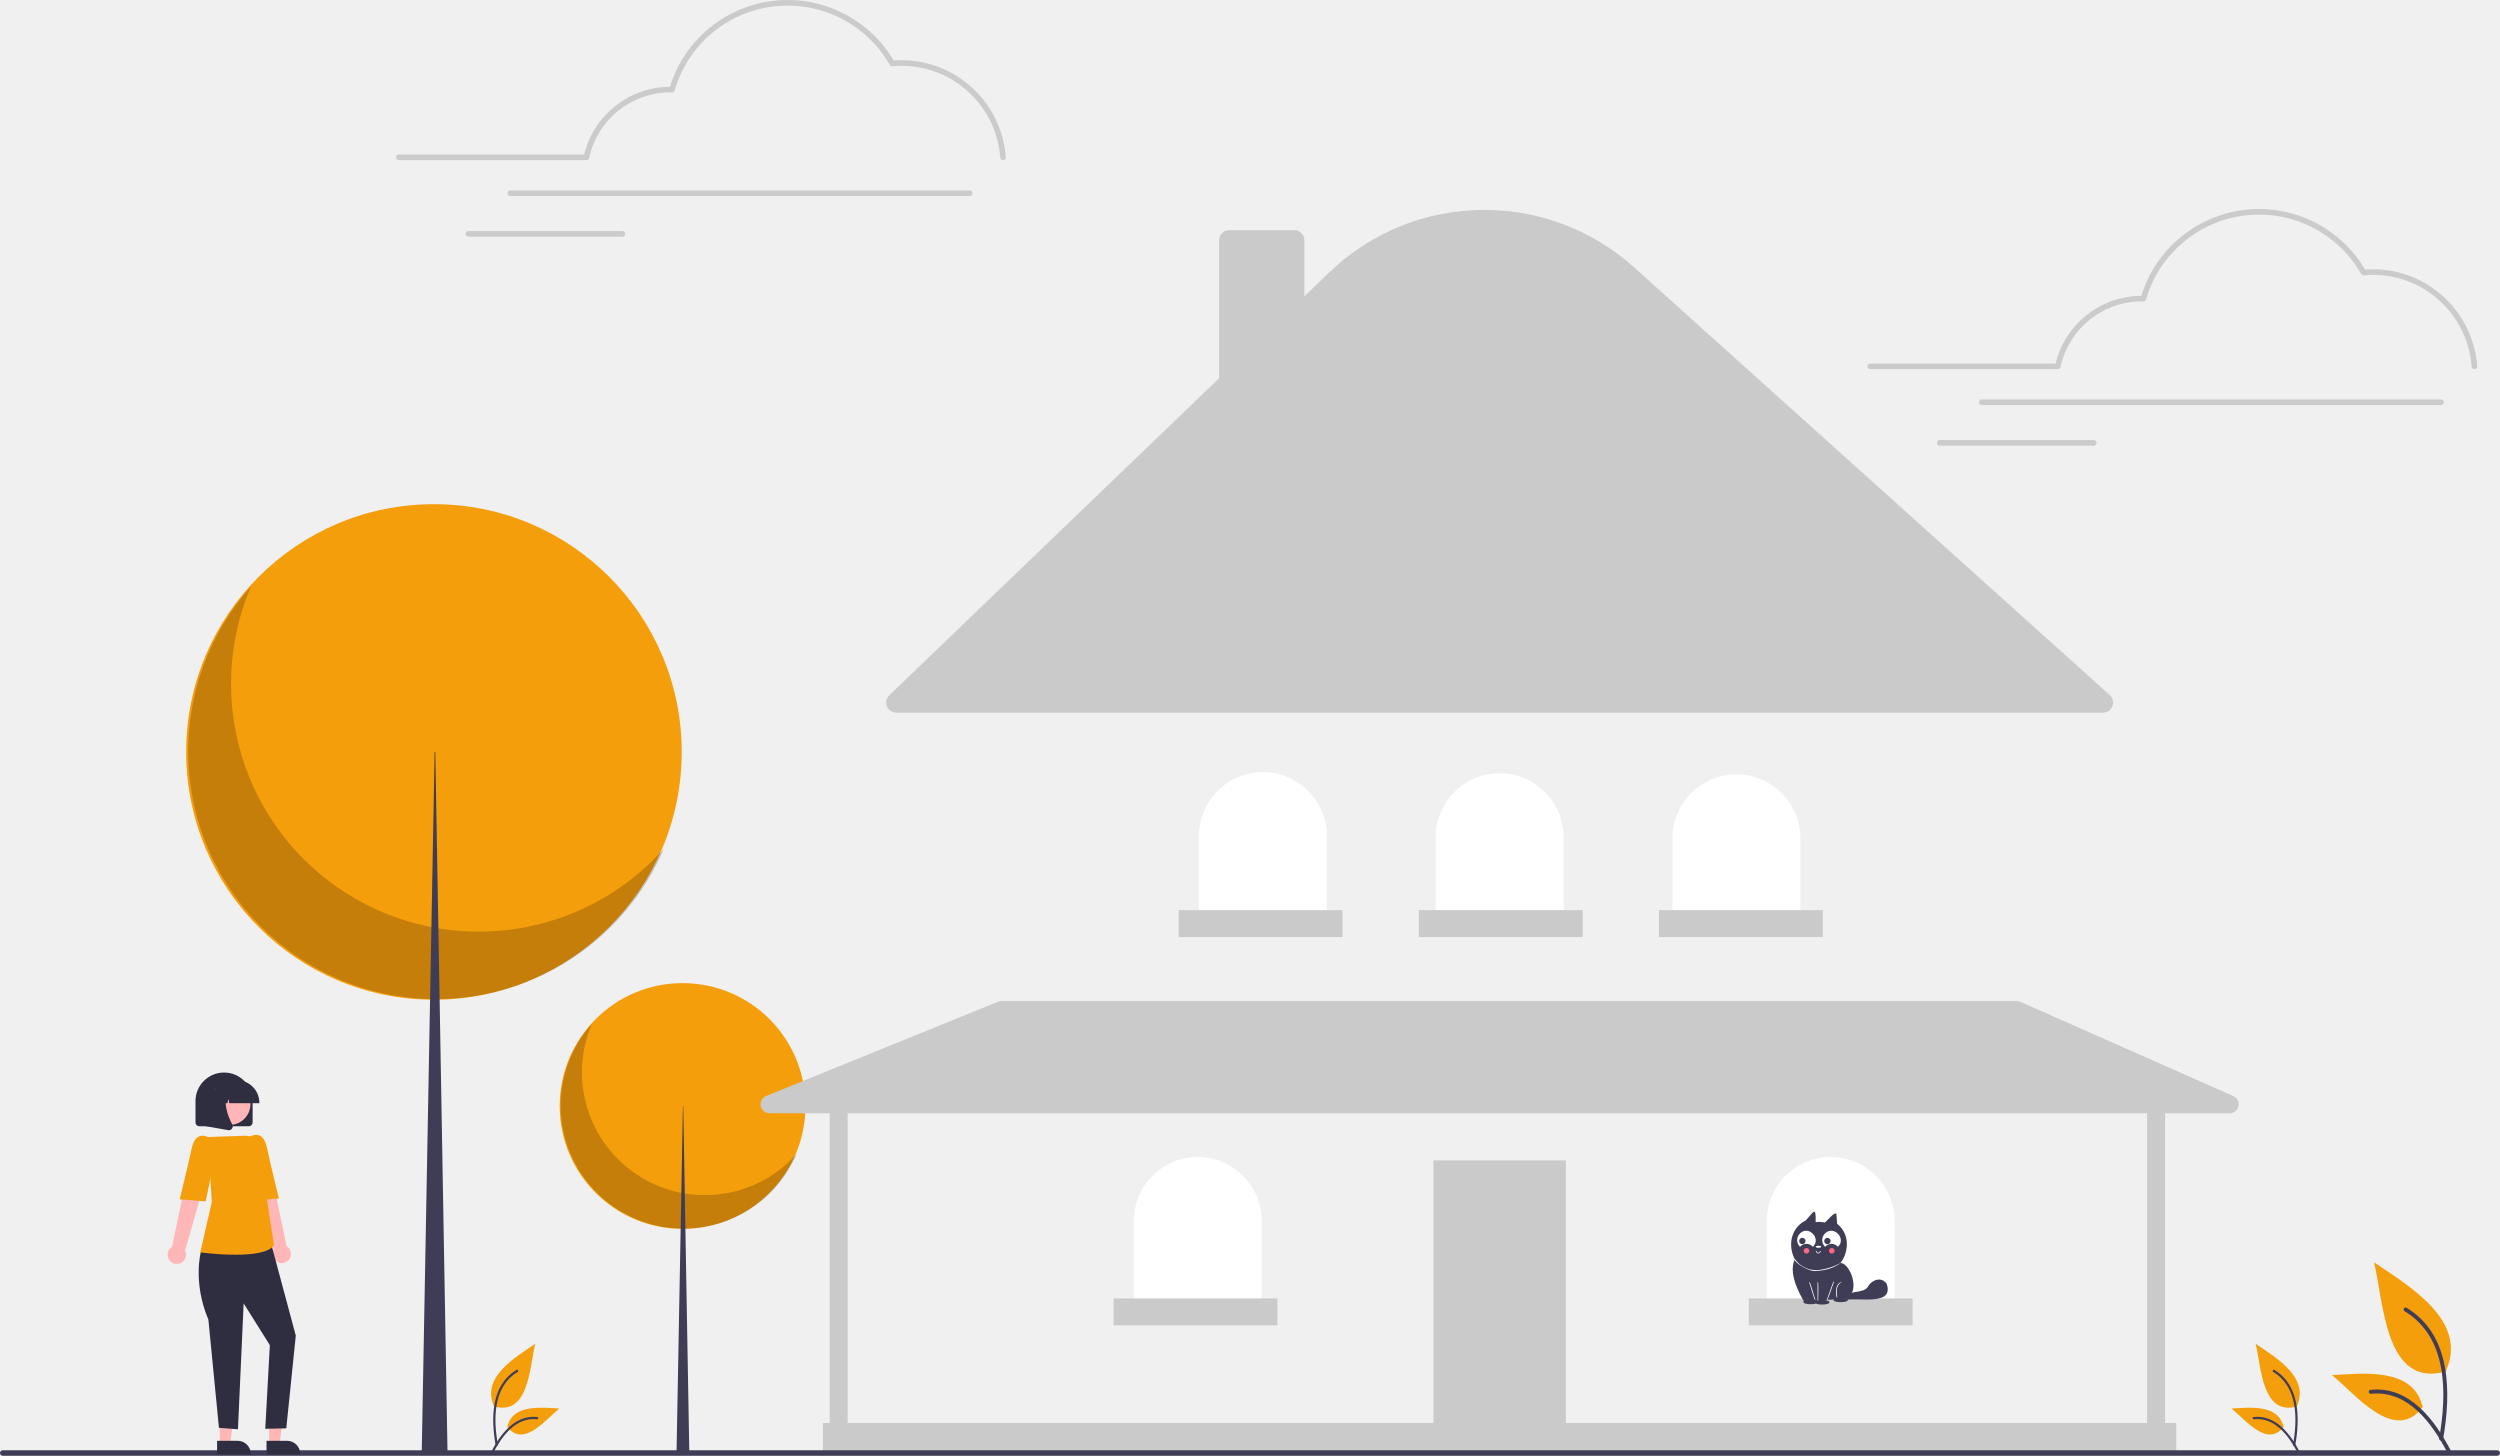
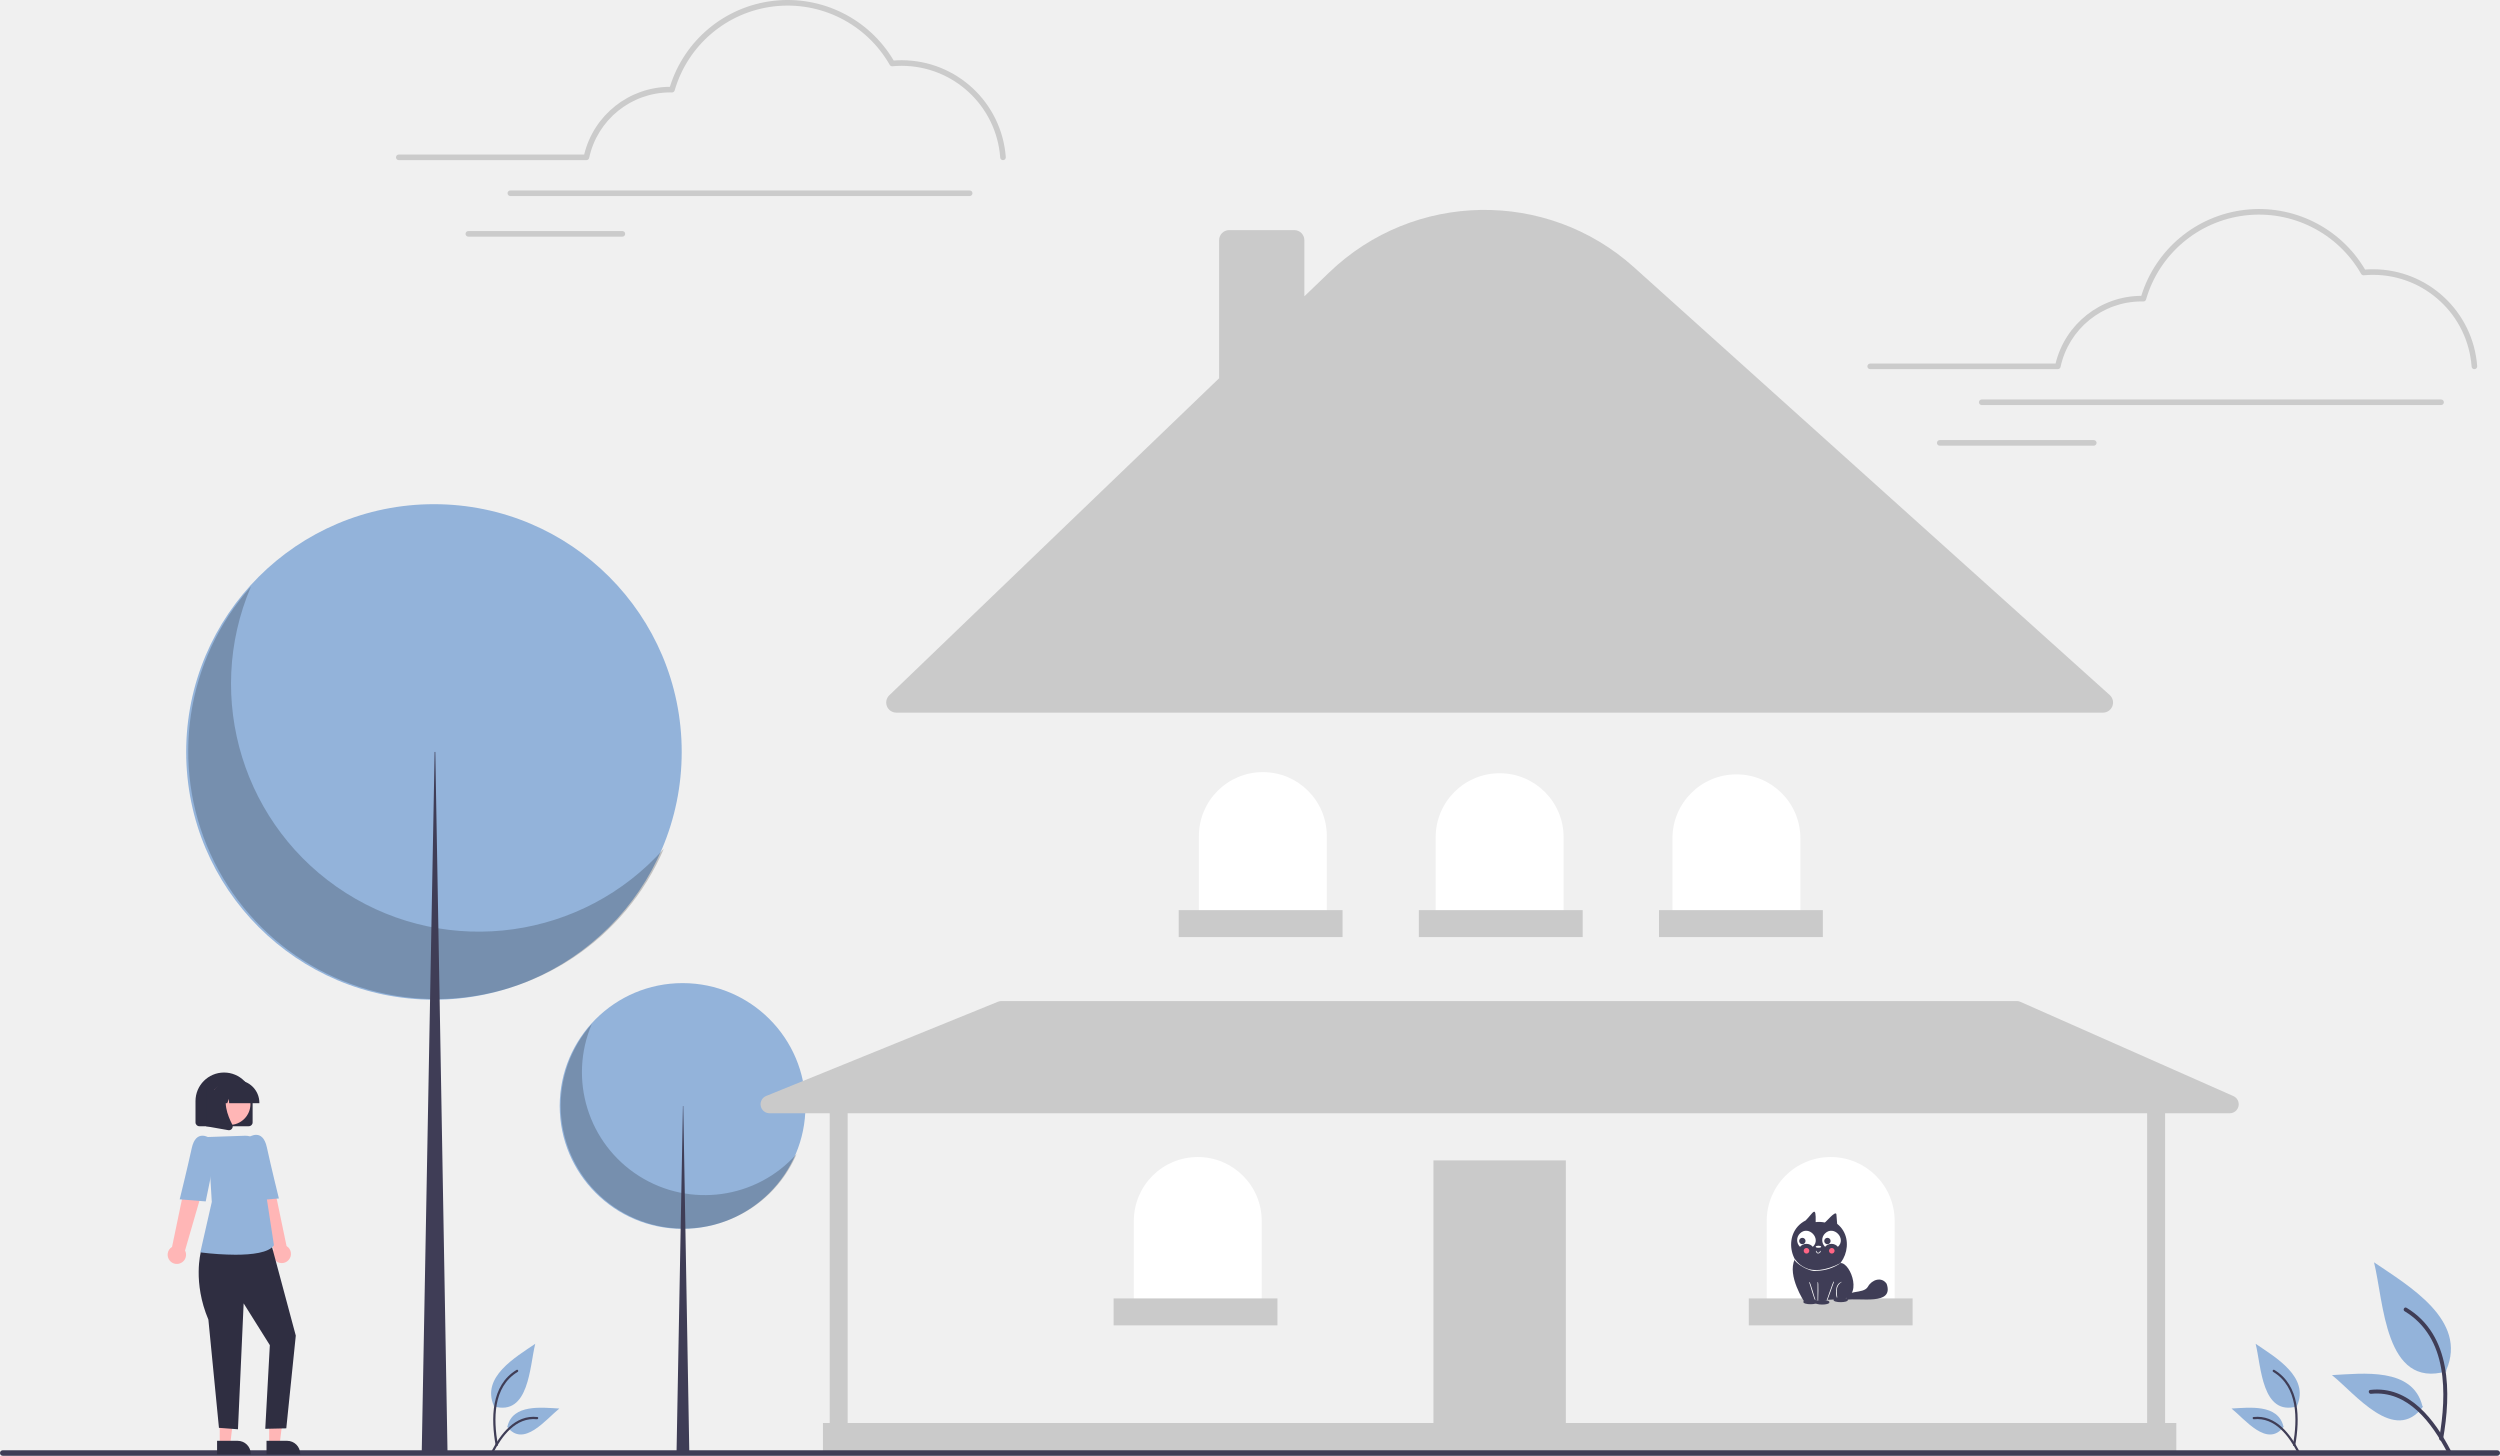
<svg xmlns="http://www.w3.org/2000/svg" width="909" height="529.321" viewBox="0 0 909 529.321" role="img" artist="Katerina Limpitsouni" source="https://undraw.co/">
-   <circle cx="248.187" cy="402.14" r="44.682" fill="#f59e0b" />
+   <circle cx="248.187" cy="402.14" r="44.682" fill="#93b3da" />
  <path d="M360.695,557.635a44.686,44.686,0,0,0,74.454,47.29A44.686,44.686,0,1,1,360.695,557.635Z" transform="translate(-145.5 -185.3396)" opacity="0.2" style="isolation:isolate" />
  <polygon points="248.31 402.139 248.432 402.139 250.642 528.821 245.977 528.821 248.31 402.139" fill="#3f3d56" />
-   <circle cx="157.782" cy="273.408" r="90.087" fill="#f59e0b" />
+   <circle cx="157.782" cy="273.408" r="90.087" fill="#93b3da" />
  <path d="M236.764,398.577a90.094,90.094,0,0,0,150.112,95.346A90.095,90.095,0,1,1,236.764,398.577Z" transform="translate(-145.5 -185.3396)" opacity="0.2" style="isolation:isolate" />
  <polygon points="158.029 273.408 158.277 273.408 162.732 528.821 153.327 528.821 158.029 273.408" fill="#3f3d56" />
  <rect x="338.809" y="396.621" width="412.922" height="122.408" fill="#f0f0f0" />
  <rect x="521.196" y="421.918" width="48.147" height="97.11" fill="#cacaca" />
  <rect x="362.882" y="252.18" width="364.775" height="112.615" fill="#f0f0f0" />
  <path d="M910.139,444.456H471.401a3.672,3.672,0,0,1-2.545-6.32l119.907-115.256v-50.203a3.676,3.676,0,0,1,3.672-3.672h23.665a3.676,3.676,0,0,1,3.672,3.672V293.074l9.057-8.706a81.373,81.373,0,0,1,110.8-1.842l172.963,155.527a3.673,3.673,0,0,1-2.455,6.403Z" transform="translate(-145.5 -185.3396)" fill="#cacaca" />
  <path d="M459.176,280.742h0a23.257,23.257,0,0,1,23.257,23.257v31.418a0,0,0,0,1,0,0H435.919a0,0,0,0,1,0,0v-31.418a23.257,23.257,0,0,1,23.257-23.257Z" fill="#fff" />
  <path d="M545.27,281.15h0A23.257,23.257,0,0,1,568.527,304.407v31.418a0,0,0,0,1,0,0H522.012a0,0,0,0,1,0,0V304.407A23.257,23.257,0,0,1,545.27,281.15Z" fill="#fff" />
  <path d="M631.363,281.558h0A23.257,23.257,0,0,1,654.621,304.815v31.418a0,0,0,0,1,0,0H608.106a0,0,0,0,1,0,0V304.815A23.257,23.257,0,0,1,631.363,281.558Z" fill="#fff" />
  <path d="M665.637,420.694h0a23.257,23.257,0,0,1,23.257,23.257v31.418a0,0,0,0,1,0,0H642.38a0,0,0,0,1,0,0v-31.418A23.257,23.257,0,0,1,665.637,420.694Z" fill="#fff" />
  <path d="M435.511,420.694h0a23.257,23.257,0,0,1,23.257,23.257v31.418a0,0,0,0,1,0,0H412.254a0,0,0,0,1,0,0v-31.418A23.257,23.257,0,0,1,435.511,420.694Z" fill="#fff" />
  <path d="M957.557,583.872l-77.459-34.274a3.264,3.264,0,0,0-1.321-.279H509.618a3.263,3.263,0,0,0-1.229.24l-84.315,34.274a3.264,3.264,0,0,0,1.229,6.288H447.179v112.615h-2.448v11.425H936.809v-11.425h-4.08v-112.615H956.236A3.264,3.264,0,0,0,957.557,583.872Zm-31.356,118.864H453.707v-112.615H926.2Z" transform="translate(-145.5 -185.3396)" fill="#cacaca" />
  <rect x="428.575" y="330.929" width="59.572" height="9.793" fill="#cacaca" />
  <rect x="515.892" y="330.929" width="59.572" height="9.793" fill="#cacaca" />
  <rect x="603.209" y="330.929" width="59.572" height="9.793" fill="#cacaca" />
  <rect x="635.851" y="472.105" width="59.572" height="9.793" fill="#cacaca" />
  <rect x="404.909" y="472.105" width="59.572" height="9.793" fill="#cacaca" />
  <path d="M1053.5,714.66h-907a1,1,0,0,1,0-2h907a1,1,0,0,1,0,2Z" transform="translate(-145.5 -185.3396)" fill="#3f3d56" />
  <path d="M813.488,630.319l-.282-3.514c-.366-1.379-3.81,2.948-4.221,3.042a10.222,10.222,0,0,0-3.309-.149c.147-6.306-.823-3.447-3.64-.601-9.078,4.601-5.749,19.14,4.587,19.213C816.048,648.858,820.737,636.048,813.488,630.319Z" transform="translate(-145.5 -185.3396)" fill="#3f3d56" />
  <path d="M814.764,644.58c3.759-.06,8.488,13.132-.42,13.2-4.609.035-12.769.934-12.769.934s-6.343-9.52-3.514-15.442Z" transform="translate(-145.5 -185.3396)" fill="#3f3d56" />
  <polyline points="660.996 466.212 660.996 473.046 664.191 473.046 666.726 466.087" fill="#3f3d56" />
  <path d="M809.691,658.51c-.065-.072-3.455.154-3.32-.124l0-6.835c.565-.916.112,6.798.249,6.71h2.984c.147-.086,2.352-7.086,2.665-6.951a.124.124,0,0,1,.075.16C812.225,651.554,809.93,658.553,809.691,658.51Z" transform="translate(-145.5 -185.3396)" fill="#fff" />
  <path d="M817.396,657.967c.09,1.123-5.323,1.123-5.232-0C812.074,656.844,817.487,656.844,817.396,657.967Z" transform="translate(-145.5 -185.3396)" fill="#3f3d56" />
  <path d="M813.472,657.22c-.313.076-1.369-5.109,1.842-5.842C812.19,653.043,813.8,656.892,813.472,657.22Z" transform="translate(-145.5 -185.3396)" fill="#fff" />
  <path d="M817.91,656.081c-.018-.025-.03-.052-.046-.077l-.408.015Z" transform="translate(-145.5 -185.3396)" fill="#3f3d56" />
  <path d="M831.486,652.132c-1.84-2.738-5.396-1.493-6.787,1.011-1.65,3.021-8.7.774-7.82,4.832C821.281,657.046,834.308,660.224,831.486,652.132Z" transform="translate(-145.5 -185.3396)" fill="#3f3d56" />
  <path d="M806.08,647.41c-2.891.564-7.989-3.017-8.125-4.073a.124.124,0,0,1,.212-.13,9.163,9.163,0,0,0,3.91,3.159c2.436,1.234,6.886,1.262,12.795-1.848A15.816,15.816,0,0,1,806.08,647.41Z" transform="translate(-145.5 -185.3396)" fill="#fff" />
  <path d="M806.62,641.087c-.653.203-1.219-1.372-.623-.872a.624.624,0,0,0,.623.623c.532.052.507-.529.747-.748C807.783,640.424,807.072,641.15,806.62,641.087Z" transform="translate(-145.5 -185.3396)" fill="#fff" />
  <path d="M805.437,657.988c-.248.034-1.995-6.242-2.112-6.337a.125.125,0,0,1,.081-.156c.326-.13,2.002,6.247,2.15,6.331A.125.125,0,0,1,805.437,657.988Z" transform="translate(-145.5 -185.3396)" fill="#fff" />
  <path d="M810.669,658.839c.09,1.123-5.323,1.123-5.232-0C805.347,657.716,810.76,657.716,810.669,658.839Z" transform="translate(-145.5 -185.3396)" fill="#3f3d56" />
  <path d="M806.434,658.715c.09,1.123-5.323,1.123-5.232-0C801.112,657.591,806.524,657.591,806.434,658.715Z" transform="translate(-145.5 -185.3396)" fill="#3f3d56" />
  <path d="M807.679,638.658c.032.494-2.025.494-1.993-0C805.654,638.163,807.712,638.163,807.679,638.658Z" transform="translate(-145.5 -185.3396)" fill="#fff" />
  <path d="M799.982,638.686a3.047,3.047,0,0,1,4.664,0c3.213-2.98-1.539-7.958-4.664-4.886A3.38,3.38,0,0,0,799.982,638.686Z" transform="translate(-145.5 -185.3396)" fill="#fff" />
  <path d="M809.1,638.686a3.047,3.047,0,0,1,4.664,0c3.213-2.98-1.539-7.958-4.664-4.886A3.38,3.38,0,0,0,809.1,638.686Z" transform="translate(-145.5 -185.3396)" fill="#fff" />
  <path d="M800.833,635.41a1.162,1.162,0,0,1-0,2.324A1.162,1.162,0,0,1,800.833,635.41Z" transform="translate(-145.5 -185.3396)" fill="#3f3d56" />
  <path d="M809.951,635.41a1.162,1.162,0,0,1-0,2.324A1.162,1.162,0,0,1,809.951,635.41Z" transform="translate(-145.5 -185.3396)" fill="#3f3d56" />
  <path d="M811.541,639.108a1.018,1.018,0,0,1-0,2.036A1.018,1.018,0,0,1,811.541,639.108Z" transform="translate(-145.5 -185.3396)" fill="#ff6584" />
  <path d="M802.341,639.108a1.018,1.018,0,0,1-0,2.036A1.018,1.018,0,0,1,802.341,639.108Z" transform="translate(-145.5 -185.3396)" fill="#ff6584" />
  <path d="M510.19,243.567a1.018,1.018,0,0,1-1.015-.947A35.991,35.991,0,0,0,473.378,209.271c-1.086,0-2.226.055-3.39.164a1.018,1.018,0,0,1-.979-.508,42.765,42.765,0,0,0-78.205,9.301,1.014,1.014,0,0,1-1.001.735l-.271-.008c-.141-.005-.282-.01-.424-.01a30.161,30.161,0,0,0-29.391,23.814,1.018,1.018,0,0,1-.996.808H290.497a1.018,1.018,0,1,1,0-2.037h67.409a32.216,32.216,0,0,1,31.168-24.622,44.801,44.801,0,0,1,81.375-9.557c1.002-.078,1.984-.117,2.929-.117a38.034,38.034,0,0,1,37.829,35.243,1.018,1.018,0,0,1-.945,1.087C510.238,243.567,510.214,243.567,510.19,243.567Z" transform="translate(-145.5 -185.3396)" fill="#cbcbcb" />
  <path d="M498.073,256.625H331.063a1.018,1.018,0,0,1,0-2.037H498.073a1.018,1.018,0,1,1,0,2.037Z" transform="translate(-145.5 -185.3396)" fill="#cbcbcb" />
  <path d="M371.797,271.391H315.787a1.018,1.018,0,1,1,0-2.037h56.01a1.018,1.018,0,1,1,0,2.037Z" transform="translate(-145.5 -185.3396)" fill="#cbcbcb" />
  <path d="M1045.19,319.567a1.018,1.018,0,0,1-1.015-.947A35.991,35.991,0,0,0,1008.378,285.271c-1.086,0-2.226.055-3.39.164a1.018,1.018,0,0,1-.979-.508,42.765,42.765,0,0,0-78.205,9.301,1.014,1.014,0,0,1-1.001.735l-.271-.008c-.141-.005-.282-.01-.424-.01a30.161,30.161,0,0,0-29.391,23.814,1.018,1.018,0,0,1-.996.808H825.497a1.018,1.018,0,1,1,0-2.037h67.409a32.216,32.216,0,0,1,31.168-24.622,44.801,44.801,0,0,1,81.375-9.557c1.002-.078,1.984-.117,2.929-.117a38.034,38.034,0,0,1,37.829,35.243,1.018,1.018,0,0,1-.945,1.087C1045.238,319.567,1045.214,319.567,1045.19,319.567Z" transform="translate(-145.5 -185.3396)" fill="#cbcbcb" />
  <path d="M1033.073,332.625H866.063a1.018,1.018,0,0,1,0-2.037h167.011a1.018,1.018,0,1,1,0,2.037Z" transform="translate(-145.5 -185.3396)" fill="#cbcbcb" />
  <path d="M906.797,347.391H850.787a1.018,1.018,0,1,1,0-2.037h56.01a1.018,1.018,0,0,1,0,2.037Z" transform="translate(-145.5 -185.3396)" fill="#cbcbcb" />
-   <path id="b1a8541e-143e-4538-83fe-9ad513a1421c-306" data-name="Path 438" d="M324.998,696.691c12.907,3.705,13.06-14.534,15.113-22.742-7.295,4.967-19.596,12.05-15.066,22.52" transform="translate(-145.5 -185.3396)" fill="#f59e0b" />
-   <path id="b8cf628a-e9ed-4a73-b365-3d3d5b22b3b0-307" data-name="Path 439" d="M325.71,710.842c-1.695-9.589-1.802-21.734,7.607-27.401.449-.284.864.429.416.712-9.084,5.494-8.814,17.227-7.227,26.47a.413.413,0,0,1-.795.219Z" transform="translate(-145.5 -185.3396)" fill="#3f3d56" />
-   <path id="a23791c3-92dd-4f50-a474-9928a61c2106-308" data-name="Path 442" d="M329.887,704.058c5.906,7.928,14.131-2.688,18.995-6.579-6.487-.345-16.85-1.682-18.867,6.47" transform="translate(-145.5 -185.3396)" fill="#f59e0b" />
-   <path id="b60c076d-9097-4801-ac73-7cc88add5974-309" data-name="Path 443" d="M324.07,713.272c3.339-6.391,8.67-13.619,16.798-12.707.528.045.396.859-.131.814-7.72-.799-12.743,6.144-15.914,12.229C324.565,714.066,323.808,713.735,324.07,713.272Z" transform="translate(-145.5 -185.3396)" fill="#3f3d56" />
-   <path id="a67956e2-8b98-4e4d-9992-a085a750263d-310" data-name="Path 438" d="M980.765,696.691c-12.907,3.705-13.06-14.534-15.113-22.742,7.295,4.967,19.596,12.05,15.066,22.52" transform="translate(-145.5 -185.3396)" fill="#f59e0b" />
-   <path id="f3f3b4ba-0cf2-43e5-a143-29a7044919d2-311" data-name="Path 439" d="M980.053,710.842c1.695-9.589,1.802-21.734-7.607-27.401-.449-.284-.864.429-.416.712,9.084,5.494,8.814,17.227,7.227,26.47a.413.413,0,0,0,.795.219Z" transform="translate(-145.5 -185.3396)" fill="#3f3d56" />
-   <path id="bcecc833-60d4-4858-ab03-197f92115e3a-312" data-name="Path 442" d="M975.876,704.058c-5.906,7.928-14.131-2.688-18.995-6.579,6.487-.345,16.85-1.682,18.867,6.47" transform="translate(-145.5 -185.3396)" fill="#f59e0b" />
-   <path id="a6f598c3-c8a7-42f2-b39d-9dc53dda9960-313" data-name="Path 443" d="M981.694,713.272c-3.339-6.391-8.67-13.619-16.798-12.707-.528.045-.396.859.131.814,7.72-.799,12.743,6.144,15.914,12.229C981.199,714.066,981.955,713.735,981.694,713.272Z" transform="translate(-145.5 -185.3396)" fill="#3f3d56" />
-   <path id="fd275a8b-ba12-4d4d-adbf-79ebe2765098-314" data-name="Path 438" d="M1035.035,683.954c-22.499,6.459-22.765-25.337-26.345-39.644,12.717,8.659,34.159,21.005,26.262,39.257" transform="translate(-145.5 -185.3396)" fill="#f59e0b" />
-   <path id="fd36d152-0ef2-4ddc-ad5e-c52cba6d2e61-315" data-name="Path 439" d="M1033.794,708.623c2.955-16.716,3.142-37.887-13.26-47.766-.783-.495-1.505.748-.725,1.24,15.835,9.578,15.365,30.031,12.598,46.143a.719.719,0,0,0,1.386.382Z" transform="translate(-145.5 -185.3396)" fill="#3f3d56" />
-   <path id="b2b22ba2-fa03-45e4-b19b-719bd4738787-316" data-name="Path 442" d="M1026.513,696.798c-10.296,13.82-24.633-4.685-33.111-11.468,11.309-.601,29.374-2.932,32.889,11.279" transform="translate(-145.5 -185.3396)" fill="#f59e0b" />
-   <path id="b34fb090-06bf-4a57-8290-23762b8330c7-317" data-name="Path 443" d="M1036.653,712.86c-5.82-11.141-15.114-23.741-29.282-22.15-.92.079-.69,1.498.228,1.419,13.458-1.393,22.214,10.711,27.741,21.317C1035.791,714.243,1037.109,713.667,1036.653,712.86Z" transform="translate(-145.5 -185.3396)" fill="#3f3d56" />
+   <path id="b1a8541e-143e-4538-83fe-9ad513a1421c-490" data-name="Path 438" d="M324.998,696.691c12.907,3.705,13.06-14.534,15.113-22.742-7.295,4.967-19.596,12.05-15.066,22.52" transform="translate(-145.5 -185.3396)" fill="#93b3da" />
+   <path id="b8cf628a-e9ed-4a73-b365-3d3d5b22b3b0-491" data-name="Path 439" d="M325.71,710.842c-1.695-9.589-1.802-21.734,7.607-27.401.449-.284.864.429.416.712-9.084,5.494-8.814,17.227-7.227,26.47a.413.413,0,0,1-.795.219Z" transform="translate(-145.5 -185.3396)" fill="#3f3d56" />
+   <path id="a23791c3-92dd-4f50-a474-9928a61c2106-492" data-name="Path 442" d="M329.887,704.058c5.906,7.928,14.131-2.688,18.995-6.579-6.487-.345-16.85-1.682-18.867,6.47" transform="translate(-145.5 -185.3396)" fill="#93b3da" />
+   <path id="b60c076d-9097-4801-ac73-7cc88add5974-493" data-name="Path 443" d="M324.07,713.272c3.339-6.391,8.67-13.619,16.798-12.707.528.045.396.859-.131.814-7.72-.799-12.743,6.144-15.914,12.229C324.565,714.066,323.808,713.735,324.07,713.272Z" transform="translate(-145.5 -185.3396)" fill="#3f3d56" />
+   <path id="a67956e2-8b98-4e4d-9992-a085a750263d-494" data-name="Path 438" d="M980.765,696.691c-12.907,3.705-13.06-14.534-15.113-22.742,7.295,4.967,19.596,12.05,15.066,22.52" transform="translate(-145.5 -185.3396)" fill="#93b3da" />
+   <path id="f3f3b4ba-0cf2-43e5-a143-29a7044919d2-495" data-name="Path 439" d="M980.053,710.842c1.695-9.589,1.802-21.734-7.607-27.401-.449-.284-.864.429-.416.712,9.084,5.494,8.814,17.227,7.227,26.47a.413.413,0,0,0,.795.219Z" transform="translate(-145.5 -185.3396)" fill="#3f3d56" />
+   <path id="bcecc833-60d4-4858-ab03-197f92115e3a-496" data-name="Path 442" d="M975.876,704.058c-5.906,7.928-14.131-2.688-18.995-6.579,6.487-.345,16.85-1.682,18.867,6.47" transform="translate(-145.5 -185.3396)" fill="#93b3da" />
+   <path id="a6f598c3-c8a7-42f2-b39d-9dc53dda9960-497" data-name="Path 443" d="M981.694,713.272c-3.339-6.391-8.67-13.619-16.798-12.707-.528.045-.396.859.131.814,7.72-.799,12.743,6.144,15.914,12.229C981.199,714.066,981.955,713.735,981.694,713.272Z" transform="translate(-145.5 -185.3396)" fill="#3f3d56" />
+   <path id="fd275a8b-ba12-4d4d-adbf-79ebe2765098-498" data-name="Path 438" d="M1035.035,683.954c-22.499,6.459-22.765-25.337-26.345-39.644,12.717,8.659,34.159,21.005,26.262,39.257" transform="translate(-145.5 -185.3396)" fill="#93b3da" />
+   <path id="fd36d152-0ef2-4ddc-ad5e-c52cba6d2e61-499" data-name="Path 439" d="M1033.794,708.623c2.955-16.716,3.142-37.887-13.26-47.766-.783-.495-1.505.748-.725,1.24,15.835,9.578,15.365,30.031,12.598,46.143a.719.719,0,0,0,1.386.382Z" transform="translate(-145.5 -185.3396)" fill="#3f3d56" />
+   <path id="b2b22ba2-fa03-45e4-b19b-719bd4738787-500" data-name="Path 442" d="M1026.513,696.798c-10.296,13.82-24.633-4.685-33.111-11.468,11.309-.601,29.374-2.932,32.889,11.279" transform="translate(-145.5 -185.3396)" fill="#93b3da" />
+   <path id="b34fb090-06bf-4a57-8290-23762b8330c7-501" data-name="Path 443" d="M1036.653,712.86c-5.82-11.141-15.114-23.741-29.282-22.15-.92.079-.69,1.498.228,1.419,13.458-1.393,22.214,10.711,27.741,21.317C1035.791,714.243,1037.109,713.667,1036.653,712.86Z" transform="translate(-145.5 -185.3396)" fill="#3f3d56" />
  <polygon points="79.898 525.12 83.698 525.12 85.506 510.462 79.898 510.462 79.898 525.12" fill="#ffb6b6" />
  <path d="M224.429,709.219l7.484-0h0a4.77,4.77,0,0,1,4.769,4.769v.155l-12.253 0Z" transform="translate(-145.5 -185.3396)" fill="#2f2e41" />
  <polygon points="97.877 525.12 101.677 525.12 103.485 510.462 97.876 510.462 97.877 525.12" fill="#ffb6b6" />
  <path d="M242.407,709.219l7.484-0h0a4.77,4.77,0,0,1,4.769,4.769v.155l-12.253 0Z" transform="translate(-145.5 -185.3396)" fill="#2f2e41" />
  <path d="M250.469,643.449a3.33,3.33,0,0,0-.779-5.046l-6.184-29.692-6.737,2.654,8.198,28.351a3.348,3.348,0,0,0,5.503,3.732Z" transform="translate(-145.5 -185.3396)" fill="#ffb6b6" />
  <path d="M221.323,637.731l-2.801,2.843s-3.003,11.005,2.744,24.577l3.844,39.351,6.915.521,2.064-45.781,9.525,15.196-1.664,30.422,7.644-.176,3.455-33.71-9.435-35.177Z" transform="translate(-145.5 -185.3396)" fill="#2f2e41" />
-   <path d="M231.117,641.561a107.235,107.235,0,0,1-12.615-.833l-.168-.022,4.174-18.346-1.437-23.604,13.573-.465a4.987,4.987,0,0,1,5.116,4.266l2.778,18.832,2.57,16.708-.034.05C243.225,640.855,237.051,641.561,231.117,641.561Z" transform="translate(-145.5 -185.3396)" fill="#f59e0b" />
-   <path d="M233.408,602.194l2.758-3.457s4.835-3.306,6.365,3.779,4.373,18.586,4.373,18.586l-9.453.766Z" transform="translate(-145.5 -185.3396)" fill="#f59e0b" />
+   <path d="M231.117,641.561a107.235,107.235,0,0,1-12.615-.833l-.168-.022,4.174-18.346-1.437-23.604,13.573-.465a4.987,4.987,0,0,1,5.116,4.266l2.778,18.832,2.57,16.708-.034.05C243.225,640.855,237.051,641.561,231.117,641.561Z" transform="translate(-145.5 -185.3396)" fill="#93b3da" />
+   <path d="M233.408,602.194l2.758-3.457s4.835-3.306,6.365,3.779,4.373,18.586,4.373,18.586l-9.453.766Z" transform="translate(-145.5 -185.3396)" fill="#93b3da" />
  <path d="M207.275,643.759a3.33,3.33,0,0,1,.779-5.046l6.184-29.692,6.737,2.654-8.198,28.351a3.348,3.348,0,0,1-5.503,3.732Z" transform="translate(-145.5 -185.3396)" fill="#ffb6b6" />
-   <path d="M224.336,602.504l-2.758-3.457s-4.835-3.306-6.365,3.779-4.373,18.586-4.373,18.586l9.453.766Z" transform="translate(-145.5 -185.3396)" fill="#f59e0b" />
+   <path d="M224.336,602.504l-2.758-3.457s-4.835-3.306-6.365,3.779-4.373,18.586-4.373,18.586l9.453.766Z" transform="translate(-145.5 -185.3396)" fill="#93b3da" />
  <path d="M235.958,594.838H217.979a1.396,1.396,0,0,1-1.395-1.395V585.694a10.384,10.384,0,0,1,20.768,0v7.749A1.396,1.396,0,0,1,235.958,594.838Z" transform="translate(-145.5 -185.3396)" fill="#2f2e41" />
  <circle cx="83.453" cy="401.419" r="7.613" fill="#ffb6b6" />
  <path d="M239.809,586.469H228.816l-.113-1.578-.564,1.578h-1.693l-.223-3.128-1.117,3.128h-3.275v-.155a8.223,8.223,0,0,1,8.214-8.214h1.55a8.223,8.223,0,0,1,8.214,8.214Z" transform="translate(-145.5 -185.3396)" fill="#2f2e41" />
  <path d="M228.726,596.285a1.425,1.425,0,0,1-.247-.022l-8.05-1.42V581.539h8.861l-.219.256c-3.052,3.56-.753,9.332.89,12.456a1.374,1.374,0,0,1-.109,1.459A1.389,1.389,0,0,1,228.726,596.285Z" transform="translate(-145.5 -185.3396)" fill="#2f2e41" />
</svg>
